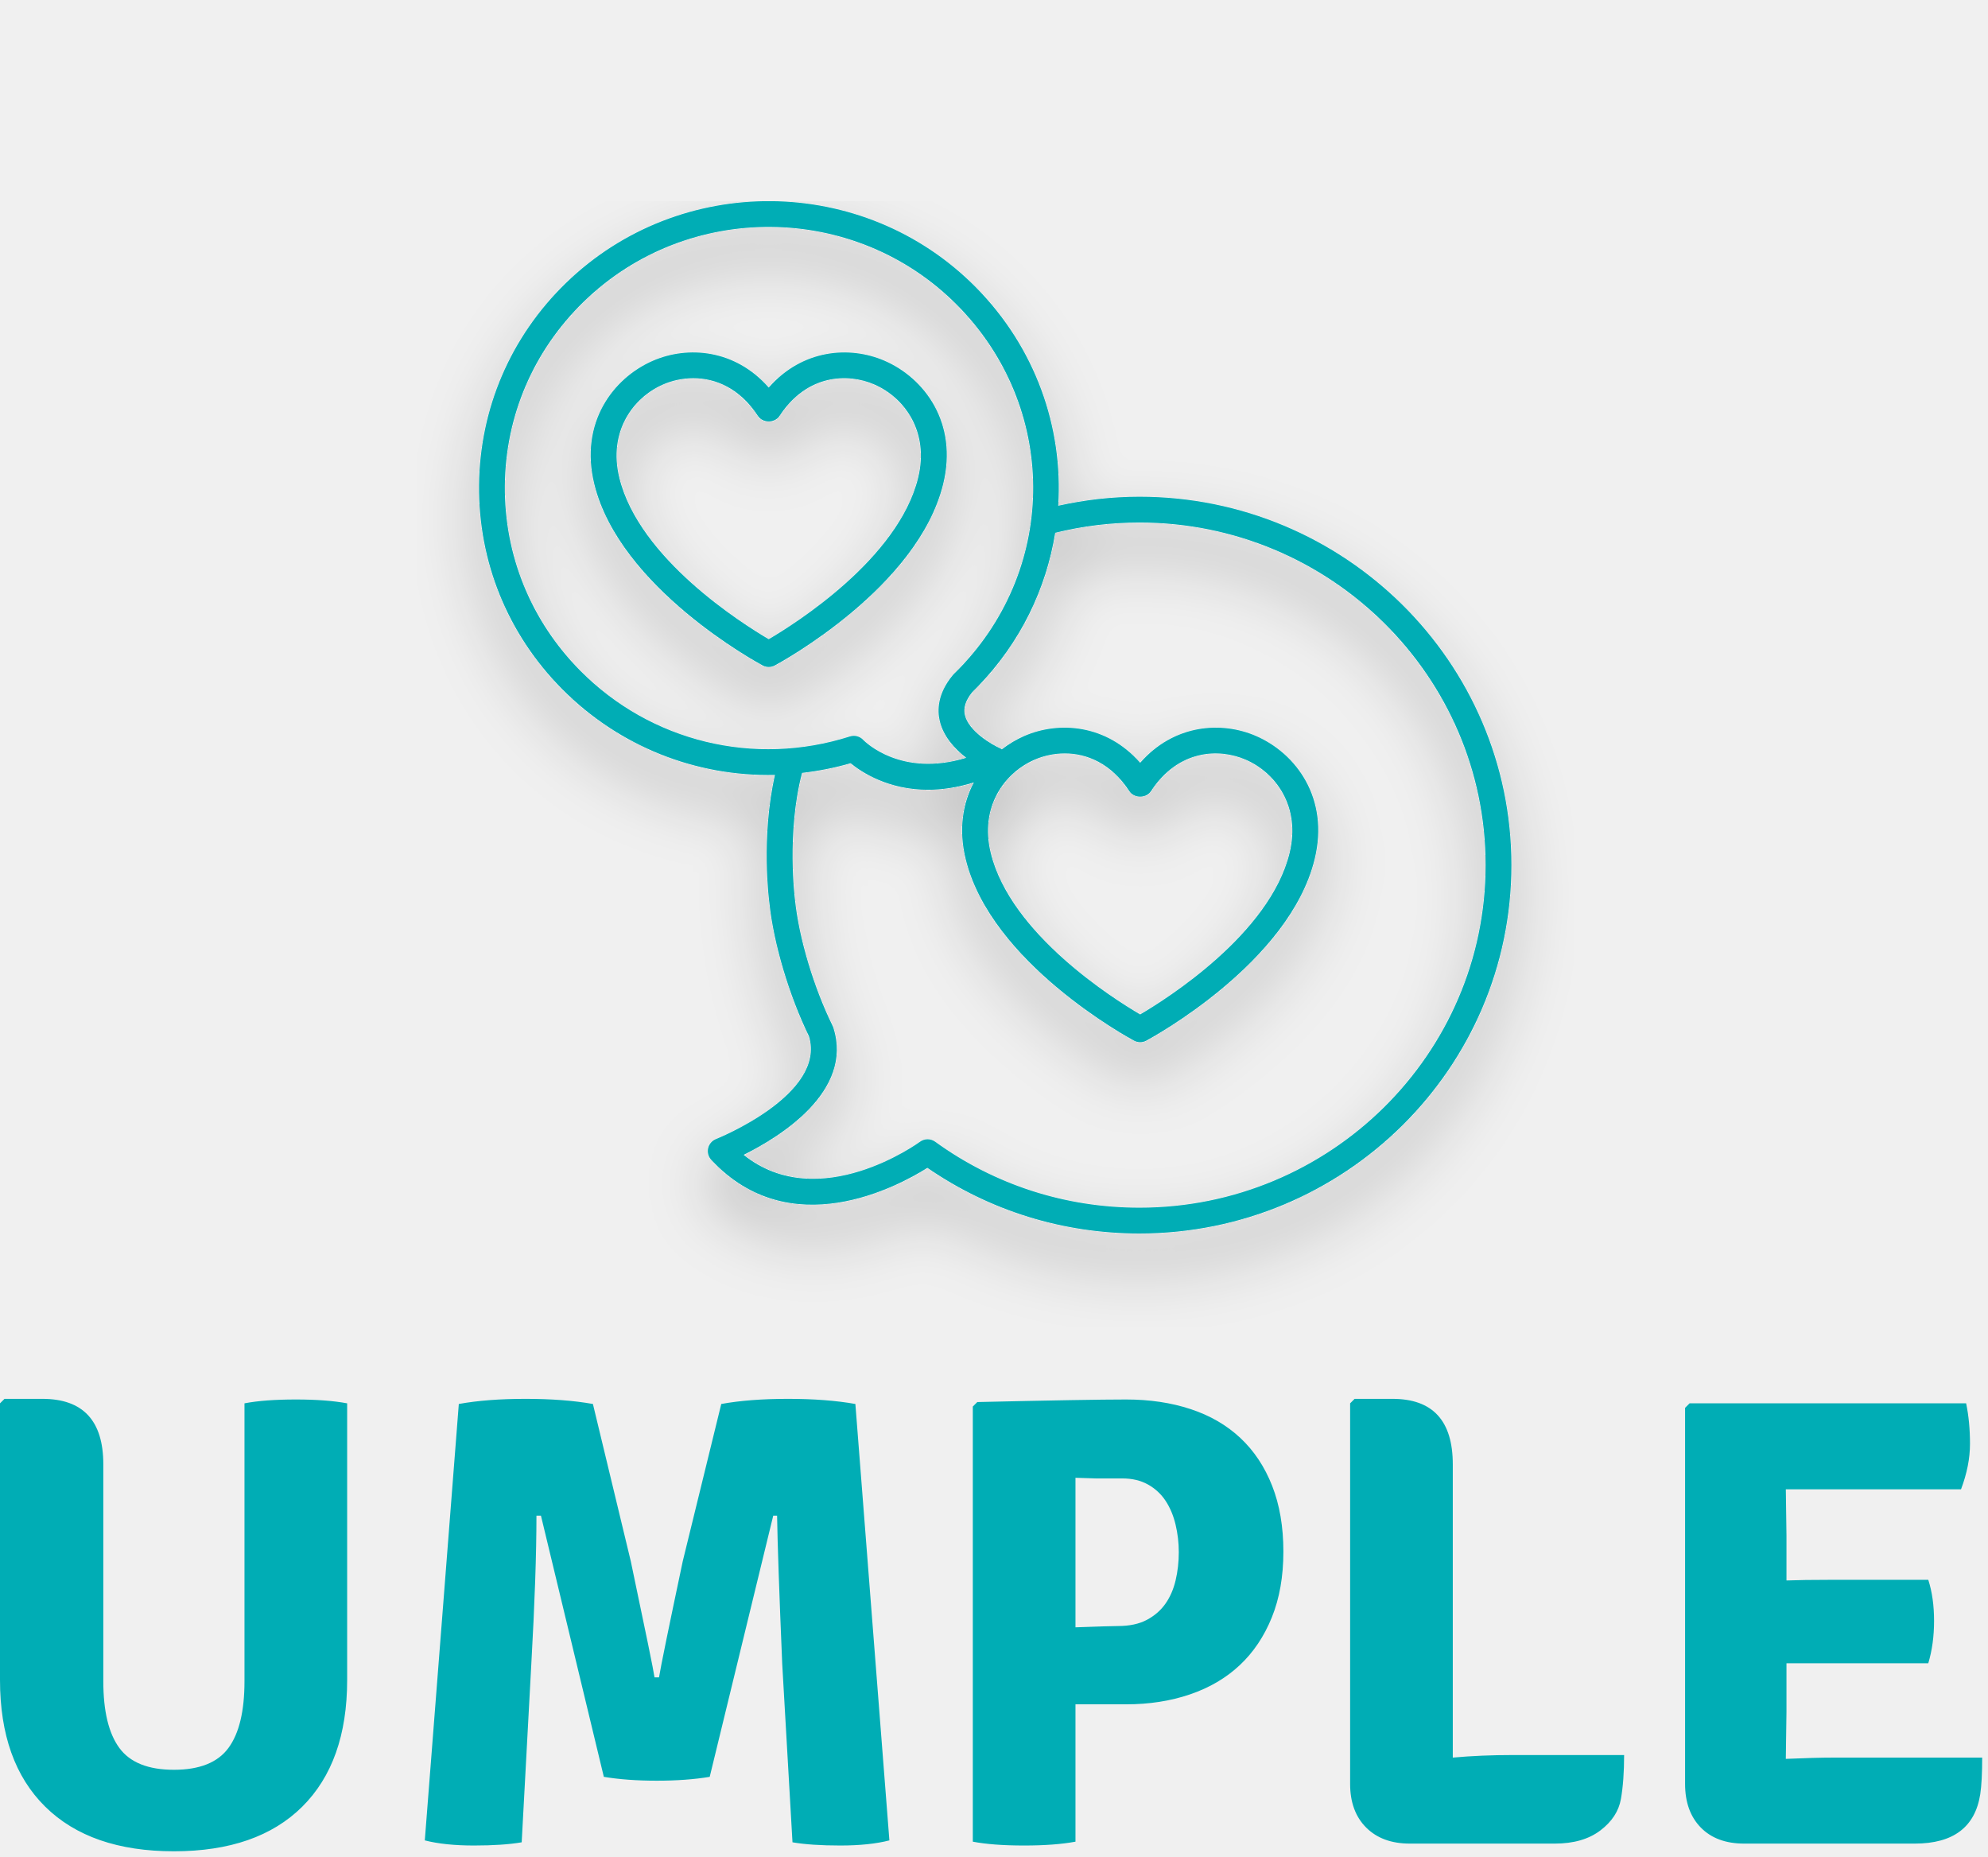
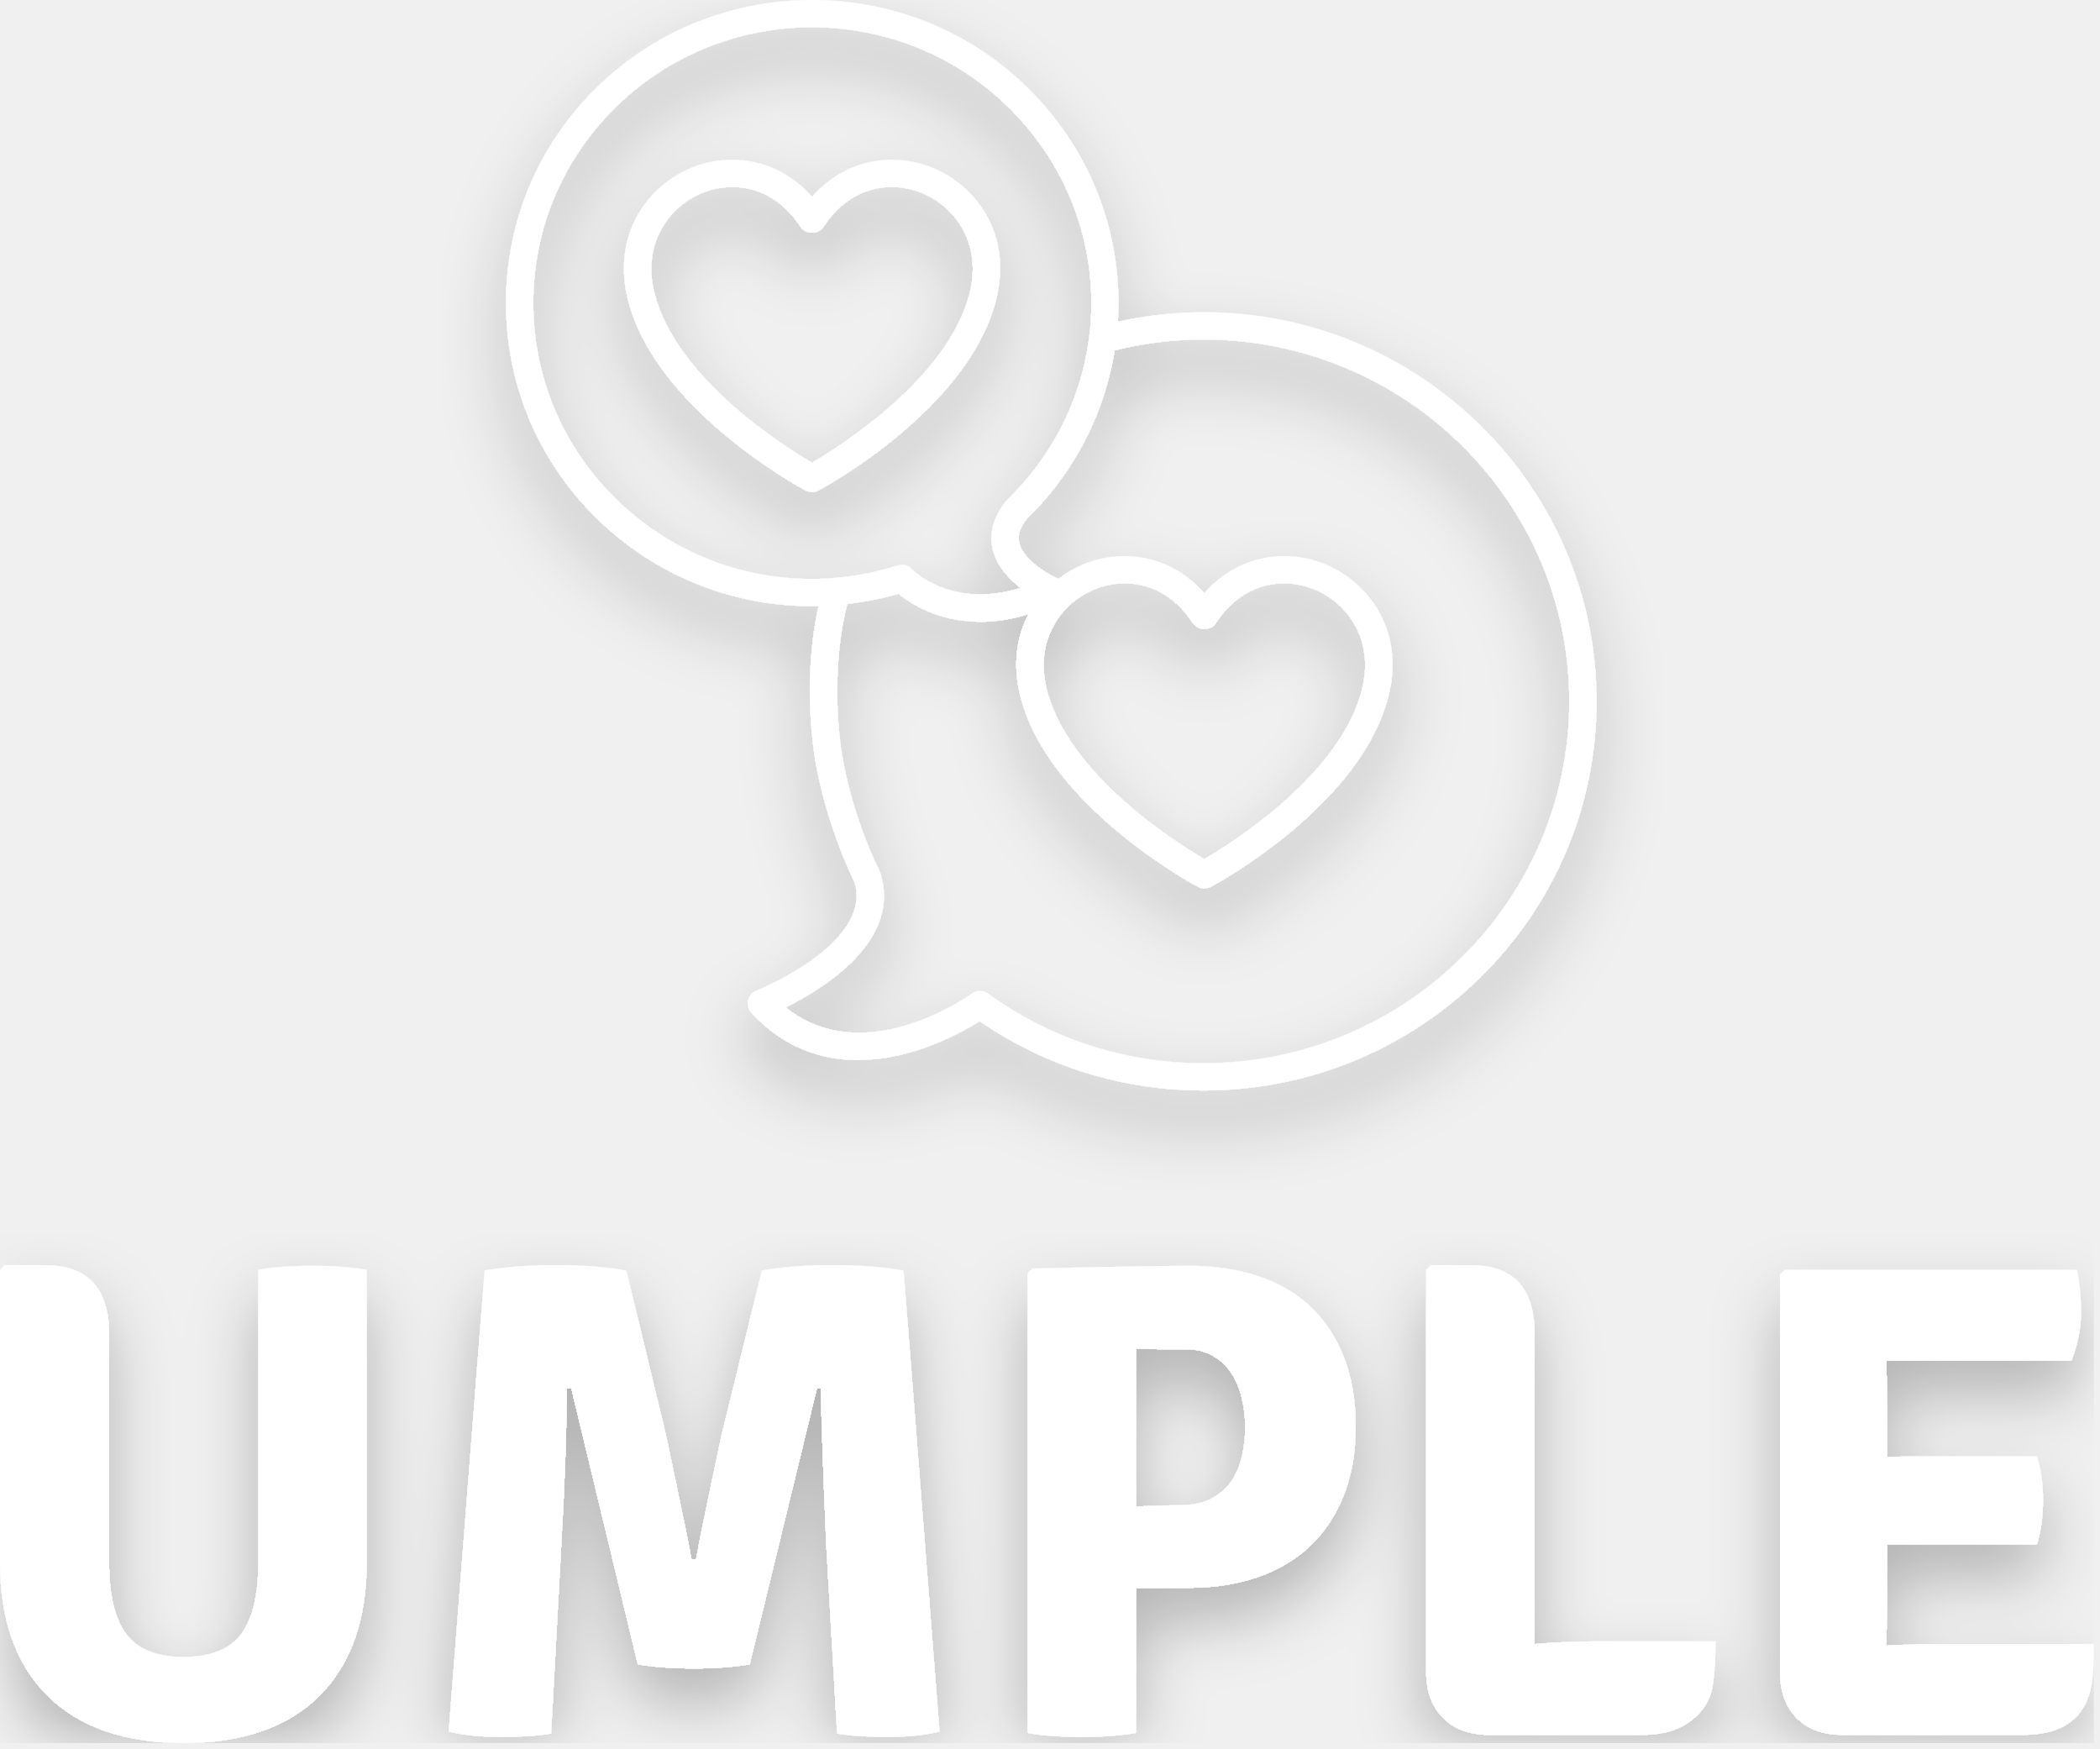
- <svg xmlns="http://www.w3.org/2000/svg" width="257" height="240" viewBox="0 0 257 240" fill="none">
+ <svg xmlns="http://www.w3.org/2000/svg" width="257" height="214" viewBox="0 0 257 214" fill="none">
  <g clip-path="url(#clip0)">
    <g filter="url(#filter0_d)">
-       <path d="M147.301 64.207C143.754 64.207 140.234 64.613 136.803 65.37C137.442 55.249 133.889 44.932 126.092 37.073C111.625 22.495 87.871 22.283 73.14 36.603C65.999 43.547 62.017 52.829 61.928 62.74C61.839 72.648 65.653 81.997 72.665 89.066C80.063 96.52 90.008 100.401 100.183 100.164C98.349 108.262 99.418 116.398 99.462 116.71C99.997 121.914 102.005 128.669 104.586 133.959C106.843 141.508 92.706 147.18 92.562 147.236C92.049 147.439 91.668 147.882 91.546 148.42C91.425 148.958 91.575 149.521 91.951 149.925C102.137 160.882 116.042 153.383 119.89 150.956C127.958 156.512 137.41 159.443 147.301 159.443C173.816 159.443 195.389 138.082 195.389 111.825C195.389 85.569 173.816 64.207 147.301 64.207ZM75.034 86.715C68.653 80.285 65.183 71.781 65.264 62.77C65.345 53.756 68.969 45.313 75.467 38.995C88.891 25.946 110.538 26.137 123.723 39.423C136.739 52.542 136.857 73.194 123.991 86.442C123.763 86.676 123.53 86.91 123.293 87.14C123.249 87.183 123.207 87.228 123.168 87.276C121.184 89.674 121.16 91.825 121.49 93.208C121.977 95.253 123.472 96.845 124.911 97.954C116.47 100.546 111.798 95.856 111.589 95.639C111.269 95.3 110.827 95.116 110.375 95.116C110.206 95.116 110.035 95.142 109.869 95.195C97.491 99.14 84.142 95.892 75.034 86.715ZM147.301 156.107C137.727 156.107 128.596 153.159 120.896 147.582C120.308 147.157 119.51 147.16 118.924 147.593C118.787 147.695 105.876 157.082 96.137 149.278C100.779 146.977 110.37 141.101 107.73 132.834C107.705 132.755 107.675 132.679 107.638 132.606C105.19 127.624 103.283 121.251 102.774 116.315C102.763 116.229 101.655 107.702 103.685 99.906C105.786 99.661 107.885 99.26 109.962 98.654C111.429 99.852 114.855 102.088 119.978 102.088C121.749 102.088 123.727 101.811 125.892 101.14C124.465 103.829 123.896 107.19 124.841 111.06C128.112 124.465 145.854 134.115 146.607 134.519C146.853 134.651 147.125 134.717 147.396 134.717C147.667 134.717 147.939 134.651 148.185 134.519C148.938 134.114 166.677 124.465 169.951 111.06C171.879 103.165 167.531 97.372 162.367 95.133C157.868 93.184 151.754 93.632 147.396 98.599C143.036 93.635 136.923 93.184 132.424 95.134C131.408 95.575 130.426 96.158 129.515 96.862C129.452 96.824 129.397 96.776 129.328 96.746C128.219 96.255 125.229 94.524 124.734 92.428C124.515 91.5 124.825 90.531 125.684 89.47C125.922 89.237 126.156 89.002 126.385 88.766C131.93 83.057 135.248 76.094 136.412 68.872C139.954 67.996 143.613 67.543 147.301 67.543C171.977 67.543 192.053 87.408 192.053 111.825C192.053 136.242 171.977 156.107 147.301 156.107ZM133.751 98.195C134.893 97.7 136.235 97.388 137.649 97.388C140.501 97.388 143.642 98.66 146 102.269C146.616 103.213 148.176 103.212 148.793 102.269C152.318 96.871 157.595 96.702 161.04 98.195C164.919 99.877 168.176 104.262 166.709 110.269C164.154 120.734 150.799 129.137 147.395 131.129C143.991 129.139 130.64 120.75 128.083 110.269C126.616 104.262 129.872 99.877 133.751 98.195Z" fill="#00ADB5" />
-       <path d="M121.933 62.558C123.861 54.662 119.513 48.87 114.35 46.631C109.854 44.683 103.737 45.131 99.378 50.096C95.018 45.13 88.904 44.682 84.407 46.631C79.244 48.87 74.897 54.662 76.824 62.557C80.094 75.961 97.836 85.612 98.59 86.016C98.836 86.148 99.107 86.214 99.378 86.214C99.65 86.214 99.921 86.148 100.167 86.016C100.92 85.611 118.66 75.961 121.933 62.558ZM99.378 82.626C95.974 80.632 82.618 72.23 80.066 61.766C78.599 55.759 81.856 51.374 85.734 49.692C86.876 49.197 88.218 48.885 89.632 48.885C92.484 48.885 95.624 50.157 97.981 53.766C98.6 54.711 100.159 54.709 100.775 53.766C104.301 48.369 109.577 48.197 113.023 49.692C116.901 51.374 120.158 55.759 118.691 61.766C116.137 72.23 102.782 80.632 99.378 82.626Z" fill="#00ADB5" />
+       <path d="M147.301 38.207C143.754 38.207 140.234 38.613 136.803 39.37C137.442 29.25 133.889 18.932 126.092 11.073C111.625 -3.504 87.871 -3.717 73.14 10.603C65.999 17.547 62.017 26.829 61.928 36.74C61.839 46.648 65.653 55.997 72.665 63.066C80.063 70.52 90.008 74.4 100.183 74.164C98.349 82.262 99.418 90.398 99.462 90.71C99.997 95.914 102.005 102.669 104.586 107.959C106.843 115.508 92.706 121.18 92.562 121.236C92.049 121.439 91.668 121.882 91.546 122.42C91.425 122.958 91.575 123.521 91.951 123.925C102.137 134.882 116.042 127.383 119.89 124.956C127.958 130.512 137.41 133.443 147.301 133.443C173.816 133.443 195.389 112.082 195.389 85.825C195.389 59.569 173.816 38.207 147.301 38.207ZM75.034 60.715C68.653 54.285 65.183 45.781 65.264 36.77C65.345 27.756 68.969 19.313 75.467 12.995C88.891 -0.054 110.538 0.138 123.723 13.424C136.739 26.542 136.857 47.194 123.991 60.442C123.763 60.676 123.53 60.91 123.293 61.14C123.249 61.183 123.207 61.228 123.168 61.276C121.184 63.674 121.16 65.825 121.49 67.208C121.977 69.253 123.472 70.845 124.911 71.954C116.47 74.546 111.798 69.856 111.589 69.639C111.269 69.3 110.827 69.116 110.375 69.116C110.206 69.116 110.035 69.142 109.869 69.195C97.491 73.14 84.142 69.892 75.034 60.715ZM147.301 130.107C137.727 130.107 128.596 127.159 120.896 121.582C120.308 121.157 119.51 121.16 118.924 121.593C118.787 121.695 105.876 131.082 96.137 123.278C100.779 120.977 110.37 115.101 107.73 106.834C107.705 106.755 107.675 106.679 107.638 106.606C105.19 101.624 103.283 95.251 102.774 90.315C102.763 90.229 101.655 81.702 103.685 73.906C105.786 73.661 107.885 73.26 109.962 72.654C111.429 73.852 114.855 76.088 119.978 76.088C121.749 76.088 123.727 75.811 125.892 75.14C124.465 77.829 123.896 81.19 124.841 85.06C128.112 98.465 145.854 108.115 146.607 108.519C146.853 108.651 147.125 108.717 147.396 108.717C147.667 108.717 147.939 108.651 148.185 108.519C148.938 108.114 166.677 98.465 169.951 85.06C171.879 77.165 167.531 71.372 162.367 69.133C157.868 67.184 151.754 67.632 147.396 72.599C143.036 67.635 136.923 67.184 132.424 69.134C131.408 69.575 130.426 70.158 129.515 70.862C129.452 70.824 129.397 70.776 129.328 70.746C128.219 70.255 125.229 68.524 124.734 66.428C124.515 65.5 124.825 64.531 125.684 63.47C125.922 63.237 126.156 63.002 126.385 62.766C131.93 57.057 135.248 50.093 136.412 42.872C139.954 41.996 143.613 41.543 147.301 41.543C171.977 41.543 192.053 61.408 192.053 85.825C192.053 110.242 171.977 130.107 147.301 130.107ZM133.751 72.195C134.893 71.7 136.235 71.388 137.649 71.388C140.501 71.388 143.642 72.66 146 76.269C146.616 77.213 148.176 77.212 148.793 76.269C152.318 70.871 157.595 70.702 161.04 72.195C164.919 73.877 168.176 78.262 166.709 84.269C164.154 94.734 150.799 103.137 147.395 105.129C143.991 103.139 130.64 94.75 128.083 84.269C126.616 78.262 129.872 73.877 133.751 72.195Z" fill="white" />
+       <path d="M121.933 36.558C123.861 28.662 119.513 22.869 114.35 20.631C109.854 18.683 103.737 19.131 99.378 24.096C95.018 19.13 88.904 18.682 84.407 20.631C79.244 22.869 74.897 28.662 76.824 36.557C80.094 49.961 97.836 59.612 98.59 60.016C98.836 60.148 99.107 60.214 99.378 60.214C99.65 60.214 99.921 60.148 100.167 60.016C100.92 59.611 118.66 49.961 121.933 36.558ZM99.378 56.626C95.974 54.632 82.618 46.23 80.066 35.766C78.599 29.759 81.856 25.374 85.734 23.692C86.876 23.197 88.218 22.885 89.632 22.885C92.484 22.885 95.624 24.157 97.981 27.766C98.6 28.711 100.159 28.709 100.775 27.766C104.301 22.369 109.577 22.197 113.023 23.692C116.901 25.374 120.158 29.759 118.691 35.766C116.137 46.23 102.782 54.632 99.378 56.626Z" fill="white" />
    </g>
-     <path d="M44.879 181.397V217.151C44.879 224.23 42.943 229.691 39.072 233.535C35.201 237.378 29.67 239.3 22.481 239.3C15.291 239.3 9.747 237.378 5.848 233.535C1.949 229.691 0 224.23 0 217.151V181.397L0.581 180.817H5.475C10.729 180.817 13.356 183.637 13.356 189.278V217.317C13.356 221.188 14.047 224.064 15.43 225.944C16.812 227.825 19.163 228.765 22.481 228.765C25.799 228.765 28.149 227.825 29.532 225.944C30.915 224.064 31.606 221.188 31.606 217.317V181.397C33.32 181.066 35.532 180.9 38.242 180.9C40.897 180.9 43.109 181.066 44.879 181.397V181.397ZM54.916 237.89L59.313 181.48C61.746 181.038 64.622 180.817 67.94 180.817C71.258 180.817 74.162 181.038 76.65 181.48L81.545 201.804C83.481 210.985 84.504 215.99 84.614 216.819H85.195C85.416 215.437 86.439 210.432 88.264 201.804L93.242 181.48C95.675 181.038 98.551 180.817 101.869 180.817C105.187 180.817 108.09 181.038 110.579 181.48L114.976 237.89C113.261 238.332 111.146 238.553 108.63 238.553C106.113 238.553 104.053 238.415 102.45 238.139L101.122 215.077C100.735 205.897 100.514 199.509 100.459 195.914H99.961L91.748 229.677C89.757 230.009 87.476 230.175 84.904 230.175C82.333 230.175 80.052 230.009 78.061 229.677L69.931 195.914H69.35C69.35 200.836 69.129 207.224 68.687 215.077L67.442 238.139C65.839 238.415 63.779 238.553 61.262 238.553C58.746 238.553 56.631 238.332 54.916 237.89V237.89ZM145.586 220.303H139.033V238.056C137.263 238.387 135.051 238.553 132.396 238.553C129.686 238.553 127.474 238.387 125.76 238.056V181.812L126.341 181.231C131.152 181.121 135.148 181.038 138.328 180.983C141.508 180.927 143.927 180.9 145.586 180.9C148.628 180.9 151.407 181.314 153.923 182.144C156.439 182.973 158.582 184.218 160.352 185.877C162.122 187.536 163.491 189.596 164.458 192.057C165.426 194.518 165.91 197.352 165.91 200.56C165.91 203.768 165.412 206.602 164.417 209.063C163.422 211.524 162.039 213.584 160.269 215.243C158.5 216.902 156.357 218.16 153.84 219.017C151.324 219.875 148.573 220.303 145.586 220.303V220.303ZM139.033 191.02V210.349C140.581 210.293 141.812 210.252 142.724 210.224C143.637 210.197 144.231 210.183 144.508 210.183C146.001 210.183 147.245 209.92 148.241 209.395C149.236 208.869 150.038 208.178 150.646 207.321C151.255 206.464 151.697 205.454 151.974 204.293C152.25 203.132 152.388 201.915 152.388 200.643C152.388 199.426 152.25 198.237 151.974 197.076C151.697 195.914 151.269 194.891 150.688 194.007C150.107 193.122 149.347 192.417 148.407 191.891C147.466 191.366 146.36 191.103 145.088 191.103H141.687C141.687 191.103 140.802 191.075 139.033 191.02V191.02ZM195.608 226.857H209.959C209.959 229.069 209.821 230.963 209.545 232.539C209.268 234.115 208.383 235.47 206.89 236.604C205.397 237.738 203.434 238.305 201 238.305H182.252C179.874 238.305 177.994 237.613 176.611 236.231C175.229 234.848 174.538 232.968 174.538 230.59V181.397L175.118 180.817H180.013C185.211 180.817 187.81 183.637 187.81 189.278V227.189C190.244 226.967 192.843 226.857 195.608 226.857V226.857ZM230.947 221.299L230.864 227.272V227.354C233.408 227.244 235.454 227.189 237.003 227.189H256.248C256.248 229.235 256.165 230.811 255.999 231.917C255.336 236.175 252.515 238.305 247.538 238.305H225.472C223.094 238.305 221.227 237.613 219.872 236.231C218.518 234.848 217.84 232.968 217.84 230.59V181.978L218.421 181.397H254.174C254.506 183.001 254.672 184.743 254.672 186.624C254.672 188.504 254.285 190.467 253.511 192.513H230.864L230.947 198.486V204.293C232.385 204.238 234.265 204.21 236.588 204.21H249.28C249.778 205.758 250.027 207.528 250.027 209.519C250.027 211.51 249.778 213.335 249.28 214.994H230.947V221.299V221.299Z" fill="#00ADB5" />
+     <g filter="url(#filter1_d)">
+       <path d="M44.879 155.397V191.151C44.879 198.23 42.943 203.691 39.072 207.535C35.201 211.378 29.67 213.3 22.481 213.3C15.291 213.3 9.747 211.378 5.848 207.535C1.949 203.691 0 198.23 0 191.151V155.397L0.581 154.817H5.475C10.729 154.817 13.356 157.637 13.356 163.278V191.317C13.356 195.188 14.047 198.064 15.43 199.944C16.812 201.825 19.163 202.765 22.481 202.765C25.799 202.765 28.149 201.825 29.532 199.944C30.915 198.064 31.606 195.188 31.606 191.317V155.397C33.32 155.066 35.532 154.9 38.242 154.9C40.897 154.9 43.109 155.066 44.879 155.397V155.397ZM54.916 211.89L59.313 155.48C61.746 155.038 64.622 154.817 67.94 154.817C71.258 154.817 74.162 155.038 76.65 155.48L81.545 175.804C83.481 184.985 84.504 189.99 84.614 190.819H85.195C85.416 189.437 86.439 184.432 88.264 175.804L93.242 155.48C95.675 155.038 98.551 154.817 101.869 154.817C105.187 154.817 108.09 155.038 110.579 155.48L114.976 211.89C113.261 212.332 111.146 212.553 108.63 212.553C106.113 212.553 104.053 212.415 102.45 212.139L101.122 189.077C100.735 179.897 100.514 173.509 100.459 169.914H99.961L91.748 203.677C89.757 204.009 87.476 204.175 84.904 204.175C82.333 204.175 80.052 204.009 78.061 203.677L69.931 169.914H69.35C69.35 174.836 69.129 181.224 68.687 189.077L67.442 212.139C65.839 212.415 63.779 212.553 61.262 212.553C58.746 212.553 56.631 212.332 54.916 211.89V211.89ZM145.586 194.303H139.033V212.056C137.263 212.387 135.051 212.553 132.396 212.553C129.686 212.553 127.474 212.387 125.76 212.056V155.812L126.341 155.231C131.152 155.121 135.148 155.038 138.328 154.983C141.508 154.927 143.927 154.9 145.586 154.9C148.628 154.9 151.407 155.314 153.923 156.144C156.439 156.973 158.582 158.218 160.352 159.877C162.122 161.536 163.491 163.596 164.458 166.057C165.426 168.518 165.91 171.352 165.91 174.56C165.91 177.768 165.412 180.602 164.417 183.063C163.422 185.524 162.039 187.584 160.269 189.243C158.5 190.902 156.357 192.16 153.84 193.017C151.324 193.875 148.573 194.303 145.586 194.303V194.303ZM139.033 165.02V184.349C140.581 184.293 141.812 184.252 142.724 184.224C143.637 184.197 144.231 184.183 144.508 184.183C146.001 184.183 147.245 183.92 148.241 183.395C149.236 182.869 150.038 182.178 150.646 181.321C151.255 180.464 151.697 179.454 151.974 178.293C152.25 177.132 152.388 175.915 152.388 174.643C152.388 173.426 152.25 172.237 151.974 171.076C151.697 169.914 151.269 168.891 150.688 168.007C150.107 167.122 149.347 166.417 148.407 165.891C147.466 165.366 146.36 165.103 145.088 165.103H141.687C141.687 165.103 140.802 165.075 139.033 165.02V165.02ZM195.608 200.857H209.959C209.959 203.069 209.821 204.963 209.545 206.539C209.268 208.115 208.383 209.47 206.89 210.604C205.397 211.738 203.434 212.305 201 212.305H182.252C179.874 212.305 177.994 211.613 176.611 210.231C175.229 208.848 174.538 206.968 174.538 204.59V155.397L175.118 154.817H180.013C185.211 154.817 187.81 157.637 187.81 163.278V201.189C190.244 200.967 192.843 200.857 195.608 200.857V200.857ZM230.947 195.299L230.864 201.272V201.354C233.408 201.244 235.454 201.189 237.003 201.189H256.248C256.248 203.235 256.165 204.811 255.999 205.917C255.336 210.175 252.515 212.305 247.538 212.305H225.472C223.094 212.305 221.227 211.613 219.872 210.231C218.518 208.848 217.84 206.968 217.84 204.59V155.978L218.421 155.397H254.174C254.506 157.001 254.672 158.743 254.672 160.624C254.672 162.504 254.285 164.467 253.511 166.513H230.864L230.947 172.486V178.293C232.385 178.238 234.265 178.21 236.588 178.21H249.28C249.778 179.758 250.027 181.528 250.027 183.519C250.027 185.51 249.778 187.335 249.28 188.994H230.947V195.299V195.299Z" fill="white" />
+     </g>
  </g>
  <defs>
-     <filter id="filter0_d" x="53.927" y="22" width="149.463" height="149.443" filterUnits="userSpaceOnUse" color-interpolation-filters="sRGB">
+     <filter id="filter0_d" x="53.927" y="-4" width="149.463" height="149.443" filterUnits="userSpaceOnUse" color-interpolation-filters="sRGB">
+       <feFlood flood-opacity="0" result="BackgroundImageFix" />
+       <feColorMatrix in="SourceAlpha" type="matrix" values="0 0 0 0 0 0 0 0 0 0 0 0 0 0 0 0 0 0 127 0" result="hardAlpha" />
+       <feOffset dy="4" />
+       <feGaussianBlur stdDeviation="4" />
+       <feComposite in2="hardAlpha" operator="out" />
+       <feColorMatrix type="matrix" values="0 0 0 0 0 0 0 0 0 0 0 0 0 0 0 0 0 0 0.25 0" />
+       <feBlend mode="normal" in2="BackgroundImageFix" result="effect1_dropShadow" />
+       <feBlend mode="normal" in="SourceGraphic" in2="effect1_dropShadow" result="shape" />
+     </filter>
+     <filter id="filter1_d" x="-8" y="150.817" width="272.248" height="74.483" filterUnits="userSpaceOnUse" color-interpolation-filters="sRGB">
      <feFlood flood-opacity="0" result="BackgroundImageFix" />
      <feColorMatrix in="SourceAlpha" type="matrix" values="0 0 0 0 0 0 0 0 0 0 0 0 0 0 0 0 0 0 127 0" result="hardAlpha" />
      <feOffset dy="4" />
      <feGaussianBlur stdDeviation="4" />
      <feComposite in2="hardAlpha" operator="out" />
      <feColorMatrix type="matrix" values="0 0 0 0 0 0 0 0 0 0 0 0 0 0 0 0 0 0 0.25 0" />
      <feBlend mode="normal" in2="BackgroundImageFix" result="effect1_dropShadow" />
      <feBlend mode="normal" in="SourceGraphic" in2="effect1_dropShadow" result="shape" />
    </filter>
    <clipPath id="clip0">
-       <rect width="256.248" height="213.3" fill="white" transform="translate(0 26)" />
+       <rect width="256.248" height="213.3" fill="white" />
    </clipPath>
  </defs>
</svg>
